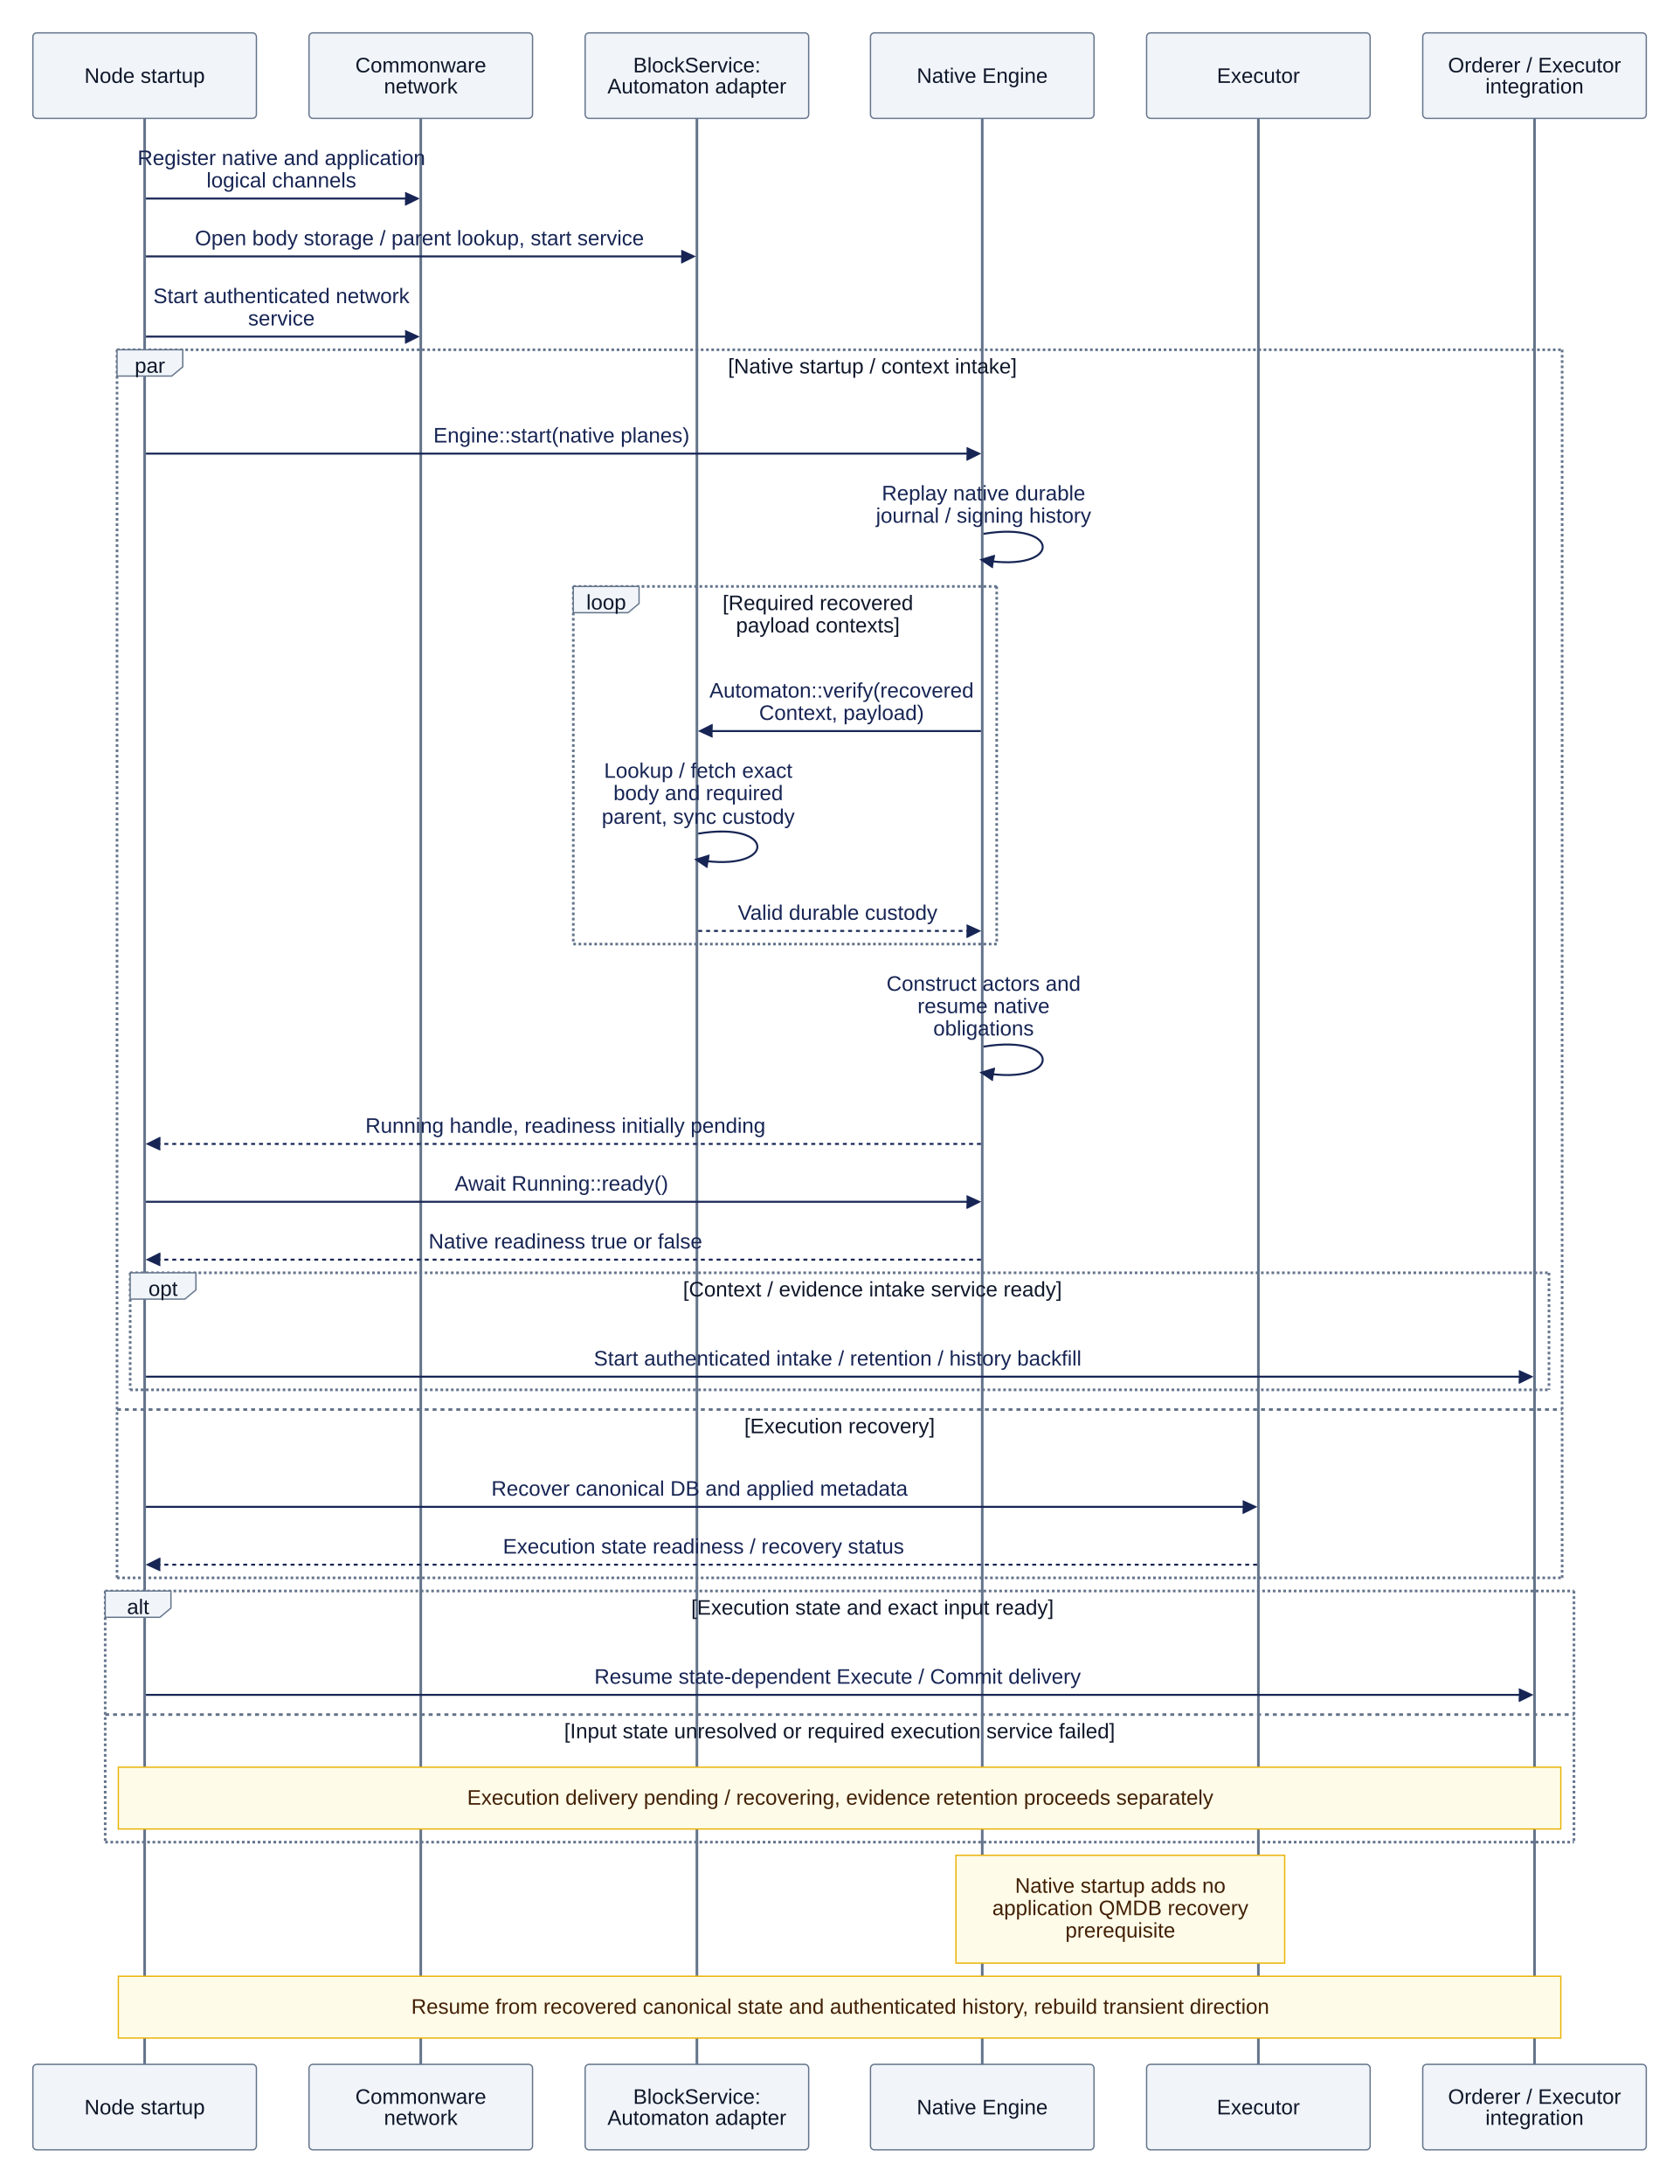
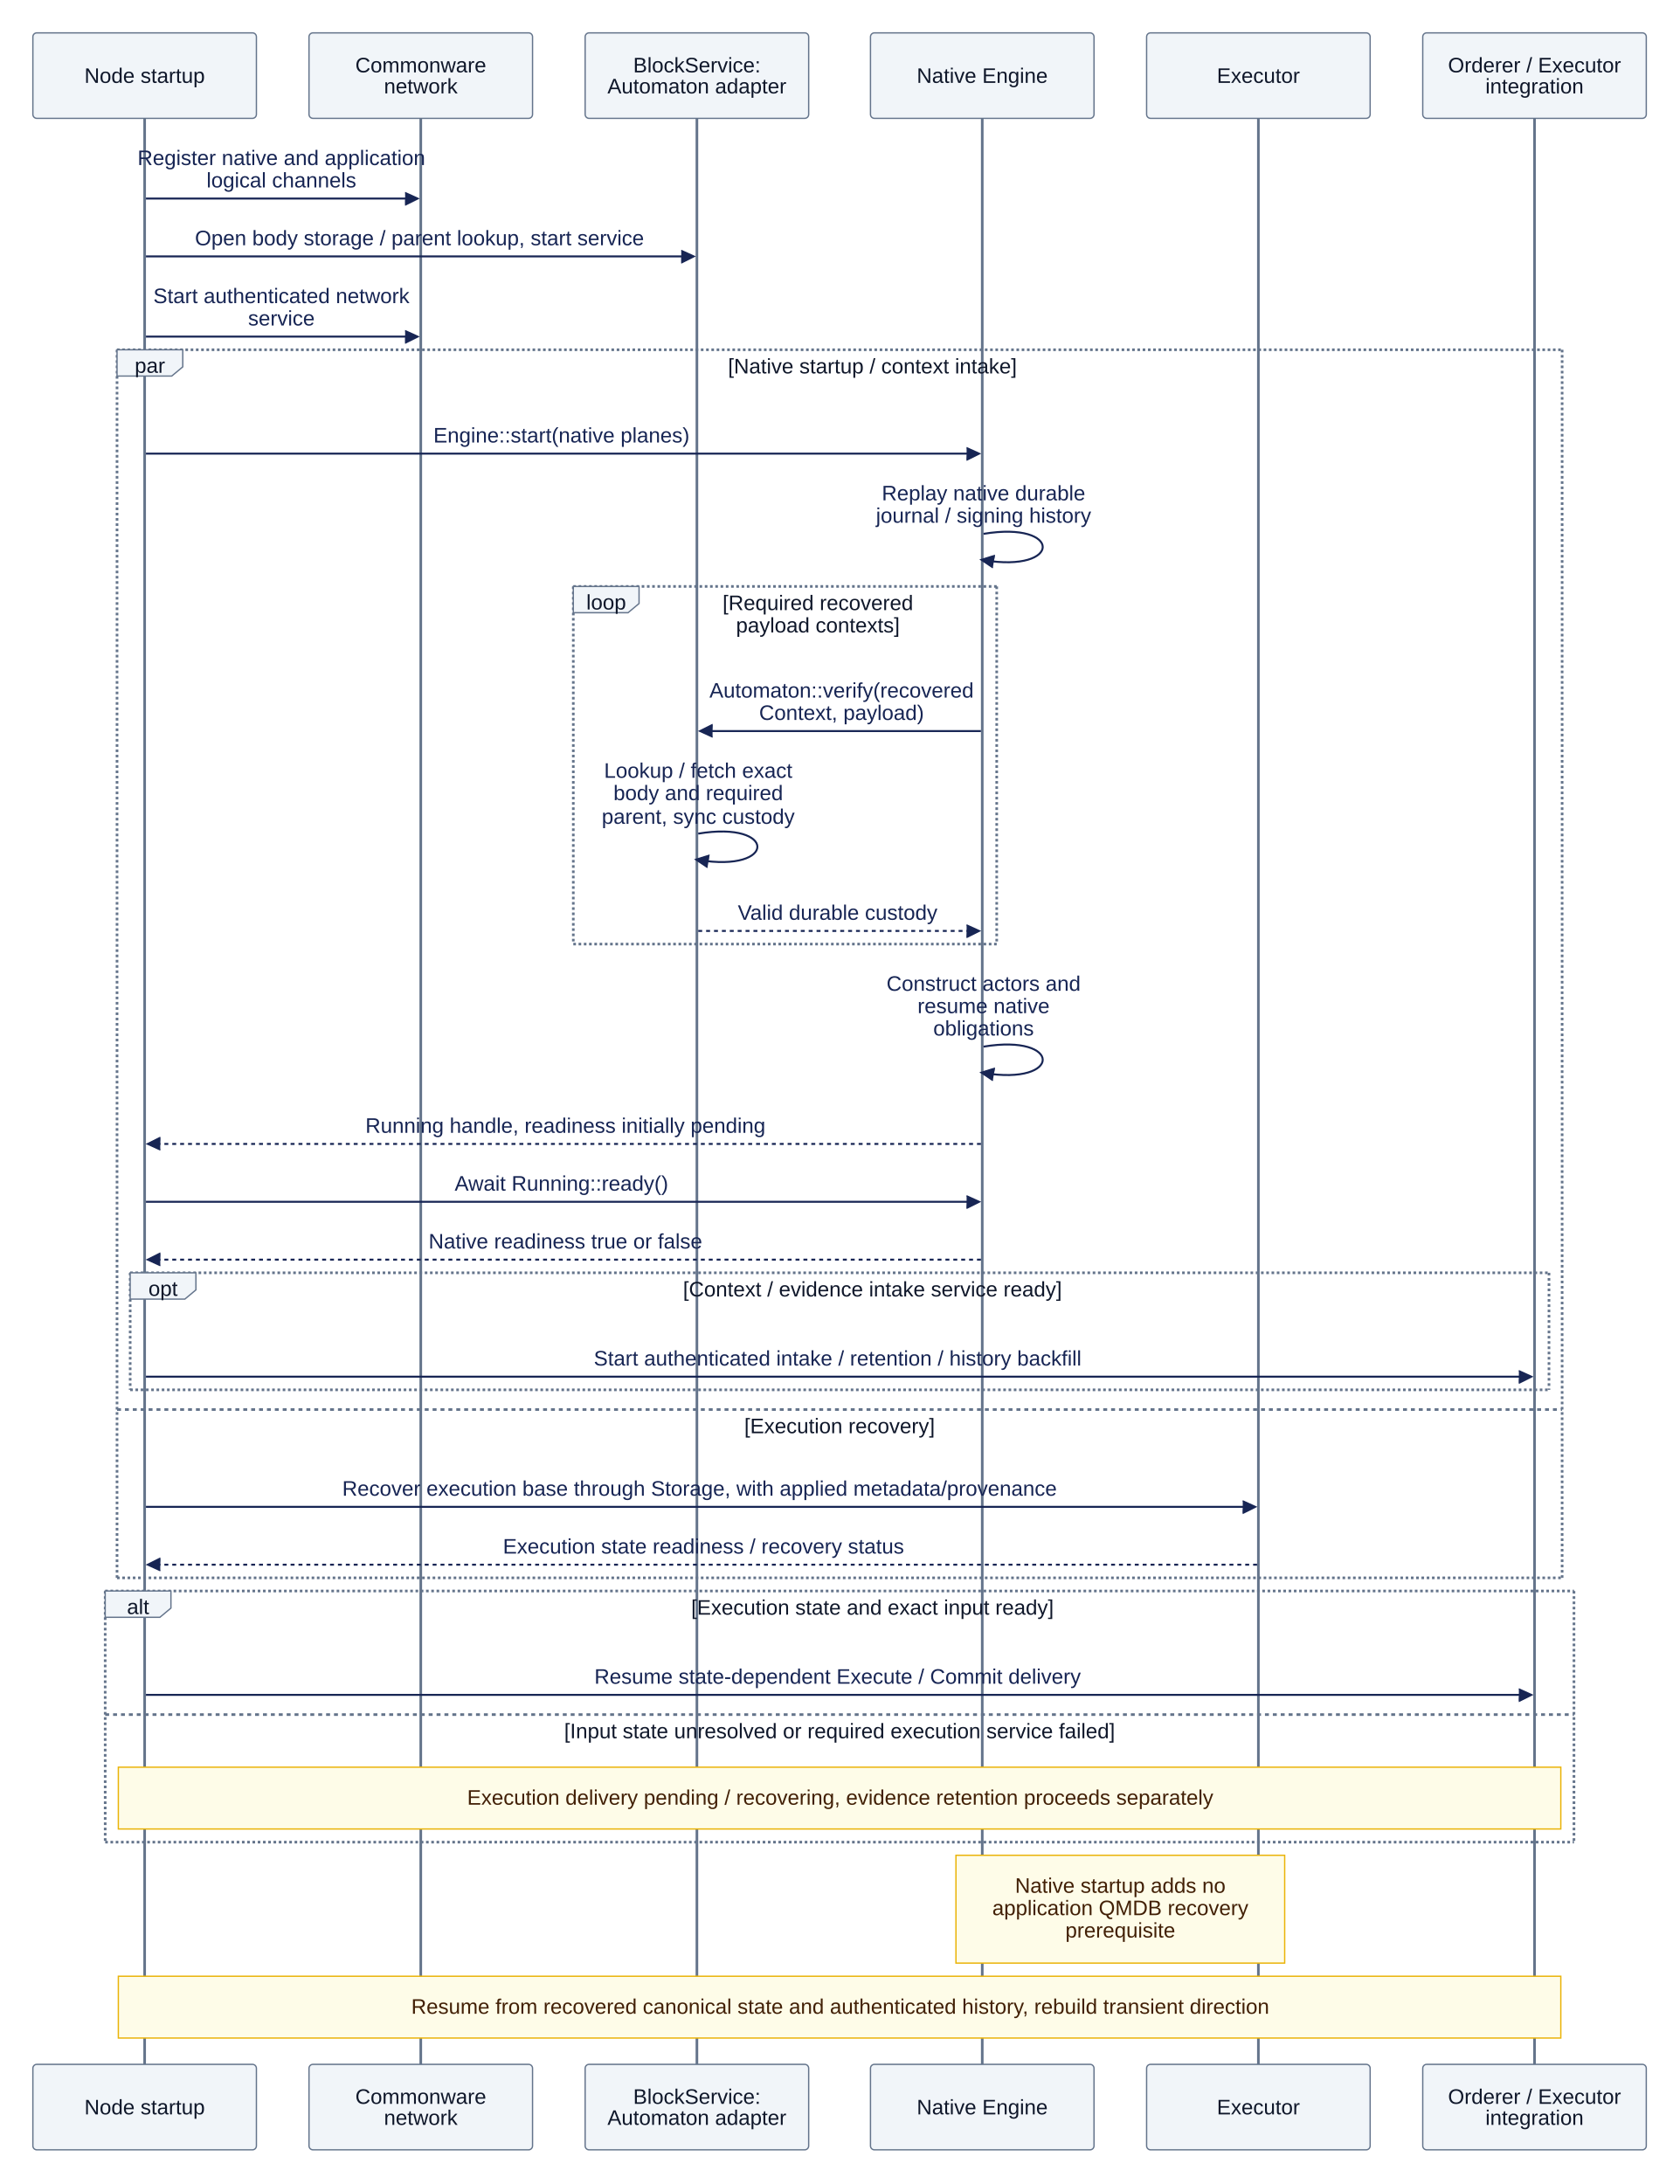
<svg xmlns="http://www.w3.org/2000/svg" id="diagram-13" width="1277" height="1661" viewBox="-25 -25 1277 1661" role="graphics-document document" aria-roledescription="sequence">
  <g>
    <rect x="1057" y="1545" fill="#eaeaea" stroke="#666" width="170" height="65" name="B" rx="3" ry="3" class="actor actor-bottom" />
    <text x="1142" y="1577.5" dominant-baseline="central" alignment-baseline="central" class="actor actor-box" style="text-anchor: middle; font-size: 16px; font-weight: 400; font-family: Arial, &quot;Apple SD Gothic Neo&quot;, sans-serif;">
      <tspan x="1142" dy="-8">Orderer / Executor</tspan>
    </text>
    <text x="1142" y="1577.5" dominant-baseline="central" alignment-baseline="central" class="actor actor-box" style="text-anchor: middle; font-size: 16px; font-weight: 400; font-family: Arial, &quot;Apple SD Gothic Neo&quot;, sans-serif;">
      <tspan x="1142" dy="8">integration</tspan>
    </text>
  </g>
  <g>
    <rect x="847" y="1545" fill="#eaeaea" stroke="#666" width="170" height="65" name="E" rx="3" ry="3" class="actor actor-bottom" />
    <text x="932" y="1577.5" dominant-baseline="central" alignment-baseline="central" class="actor actor-box" style="text-anchor: middle; font-size: 16px; font-weight: 400; font-family: Arial, &quot;Apple SD Gothic Neo&quot;, sans-serif;">
      <tspan x="932" dy="0">Executor</tspan>
    </text>
  </g>
  <g>
    <rect x="637" y="1545" fill="#eaeaea" stroke="#666" width="170" height="65" name="N" rx="3" ry="3" class="actor actor-bottom" />
    <text x="722" y="1577.5" dominant-baseline="central" alignment-baseline="central" class="actor actor-box" style="text-anchor: middle; font-size: 16px; font-weight: 400; font-family: Arial, &quot;Apple SD Gothic Neo&quot;, sans-serif;">
      <tspan x="722" dy="0">Native Engine</tspan>
    </text>
  </g>
  <g>
    <rect x="420" y="1545" fill="#eaeaea" stroke="#666" width="170" height="65" name="A" rx="3" ry="3" class="actor actor-bottom" />
    <text x="505" y="1577.5" dominant-baseline="central" alignment-baseline="central" class="actor actor-box" style="text-anchor: middle; font-size: 16px; font-weight: 400; font-family: Arial, &quot;Apple SD Gothic Neo&quot;, sans-serif;">
      <tspan x="505" dy="-8">BlockService:</tspan>
    </text>
    <text x="505" y="1577.5" dominant-baseline="central" alignment-baseline="central" class="actor actor-box" style="text-anchor: middle; font-size: 16px; font-weight: 400; font-family: Arial, &quot;Apple SD Gothic Neo&quot;, sans-serif;">
      <tspan x="505" dy="8">Automaton adapter</tspan>
    </text>
  </g>
  <g>
    <rect x="210" y="1545" fill="#eaeaea" stroke="#666" width="170" height="65" name="W" rx="3" ry="3" class="actor actor-bottom" />
    <text x="295" y="1577.5" dominant-baseline="central" alignment-baseline="central" class="actor actor-box" style="text-anchor: middle; font-size: 16px; font-weight: 400; font-family: Arial, &quot;Apple SD Gothic Neo&quot;, sans-serif;">
      <tspan x="295" dy="-8">Commonware</tspan>
    </text>
    <text x="295" y="1577.5" dominant-baseline="central" alignment-baseline="central" class="actor actor-box" style="text-anchor: middle; font-size: 16px; font-weight: 400; font-family: Arial, &quot;Apple SD Gothic Neo&quot;, sans-serif;">
      <tspan x="295" dy="8">network</tspan>
    </text>
  </g>
  <g>
    <rect x="0" y="1545" fill="#eaeaea" stroke="#666" width="170" height="65" name="S" rx="3" ry="3" class="actor actor-bottom" />
    <text x="85" y="1577.5" dominant-baseline="central" alignment-baseline="central" class="actor actor-box" style="text-anchor: middle; font-size: 16px; font-weight: 400; font-family: Arial, &quot;Apple SD Gothic Neo&quot;, sans-serif;">
      <tspan x="85" dy="0">Node startup</tspan>
    </text>
  </g>
  <g>
    <line id="actor57" x1="1142" y1="65" x2="1142" y2="1545" class="actor-line 200" stroke-width="0.5px" stroke="#999" name="B" />
    <g id="root-57">
      <rect x="1057" y="0" fill="#eaeaea" stroke="#666" width="170" height="65" name="B" rx="3" ry="3" class="actor actor-top" />
      <text x="1142" y="32.5" dominant-baseline="central" alignment-baseline="central" class="actor actor-box" style="text-anchor: middle; font-size: 16px; font-weight: 400; font-family: Arial, &quot;Apple SD Gothic Neo&quot;, sans-serif;">
        <tspan x="1142" dy="-8">Orderer / Executor</tspan>
      </text>
      <text x="1142" y="32.5" dominant-baseline="central" alignment-baseline="central" class="actor actor-box" style="text-anchor: middle; font-size: 16px; font-weight: 400; font-family: Arial, &quot;Apple SD Gothic Neo&quot;, sans-serif;">
        <tspan x="1142" dy="8">integration</tspan>
      </text>
    </g>
  </g>
  <g>
    <line id="actor56" x1="932" y1="65" x2="932" y2="1545" class="actor-line 200" stroke-width="0.5px" stroke="#999" name="E" />
    <g id="root-56">
      <rect x="847" y="0" fill="#eaeaea" stroke="#666" width="170" height="65" name="E" rx="3" ry="3" class="actor actor-top" />
      <text x="932" y="32.5" dominant-baseline="central" alignment-baseline="central" class="actor actor-box" style="text-anchor: middle; font-size: 16px; font-weight: 400; font-family: Arial, &quot;Apple SD Gothic Neo&quot;, sans-serif;">
        <tspan x="932" dy="0">Executor</tspan>
      </text>
    </g>
  </g>
  <g>
    <line id="actor55" x1="722" y1="65" x2="722" y2="1545" class="actor-line 200" stroke-width="0.5px" stroke="#999" name="N" />
    <g id="root-55">
      <rect x="637" y="0" fill="#eaeaea" stroke="#666" width="170" height="65" name="N" rx="3" ry="3" class="actor actor-top" />
      <text x="722" y="32.5" dominant-baseline="central" alignment-baseline="central" class="actor actor-box" style="text-anchor: middle; font-size: 16px; font-weight: 400; font-family: Arial, &quot;Apple SD Gothic Neo&quot;, sans-serif;">
        <tspan x="722" dy="0">Native Engine</tspan>
      </text>
    </g>
  </g>
  <g>
    <line id="actor54" x1="505" y1="65" x2="505" y2="1545" class="actor-line 200" stroke-width="0.5px" stroke="#999" name="A" />
    <g id="root-54">
      <rect x="420" y="0" fill="#eaeaea" stroke="#666" width="170" height="65" name="A" rx="3" ry="3" class="actor actor-top" />
      <text x="505" y="32.5" dominant-baseline="central" alignment-baseline="central" class="actor actor-box" style="text-anchor: middle; font-size: 16px; font-weight: 400; font-family: Arial, &quot;Apple SD Gothic Neo&quot;, sans-serif;">
        <tspan x="505" dy="-8">BlockService:</tspan>
      </text>
      <text x="505" y="32.5" dominant-baseline="central" alignment-baseline="central" class="actor actor-box" style="text-anchor: middle; font-size: 16px; font-weight: 400; font-family: Arial, &quot;Apple SD Gothic Neo&quot;, sans-serif;">
        <tspan x="505" dy="8">Automaton adapter</tspan>
      </text>
    </g>
  </g>
  <g>
    <line id="actor53" x1="295" y1="65" x2="295" y2="1545" class="actor-line 200" stroke-width="0.5px" stroke="#999" name="W" />
    <g id="root-53">
      <rect x="210" y="0" fill="#eaeaea" stroke="#666" width="170" height="65" name="W" rx="3" ry="3" class="actor actor-top" />
      <text x="295" y="32.5" dominant-baseline="central" alignment-baseline="central" class="actor actor-box" style="text-anchor: middle; font-size: 16px; font-weight: 400; font-family: Arial, &quot;Apple SD Gothic Neo&quot;, sans-serif;">
        <tspan x="295" dy="-8">Commonware</tspan>
      </text>
      <text x="295" y="32.5" dominant-baseline="central" alignment-baseline="central" class="actor actor-box" style="text-anchor: middle; font-size: 16px; font-weight: 400; font-family: Arial, &quot;Apple SD Gothic Neo&quot;, sans-serif;">
        <tspan x="295" dy="8">network</tspan>
      </text>
    </g>
  </g>
  <g>
    <line id="actor52" x1="85" y1="65" x2="85" y2="1545" class="actor-line 200" stroke-width="0.5px" stroke="#999" name="S" />
    <g id="root-52">
      <rect x="0" y="0" fill="#eaeaea" stroke="#666" width="170" height="65" name="S" rx="3" ry="3" class="actor actor-top" />
      <text x="85" y="32.5" dominant-baseline="central" alignment-baseline="central" class="actor actor-box" style="text-anchor: middle; font-size: 16px; font-weight: 400; font-family: Arial, &quot;Apple SD Gothic Neo&quot;, sans-serif;">
        <tspan x="85" dy="0">Node startup</tspan>
      </text>
    </g>
  </g>
  <style>#diagram-13{font-family:Arial,Apple SD Gothic Neo,sans-serif;font-size:16px;fill:#172554;}@keyframes edge-animation-frame{from{stroke-dashoffset:0;}}@keyframes dash{to{stroke-dashoffset:0;}}#diagram-13 .edge-animation-slow{stroke-dasharray:9,5!important;stroke-dashoffset:900;animation:dash 50s linear infinite;stroke-linecap:round;}#diagram-13 .edge-animation-fast{stroke-dasharray:9,5!important;stroke-dashoffset:900;animation:dash 20s linear infinite;stroke-linecap:round;}#diagram-13 .error-icon{fill:hsl(45.882, 100%, 100%);}#diagram-13 .error-text{fill:#000000;stroke:#000000;}#diagram-13 .edge-thickness-normal{stroke-width:1px;}#diagram-13 .edge-thickness-thick{stroke-width:3.5px;}#diagram-13 .edge-pattern-solid{stroke-dasharray:0;}#diagram-13 .edge-thickness-invisible{stroke-width:0;fill:none;}#diagram-13 .edge-pattern-dashed{stroke-dasharray:3;}#diagram-13 .edge-pattern-dotted{stroke-dasharray:2;}#diagram-13 .marker{fill:#475569;stroke:#475569;}#diagram-13 .marker.cross{stroke:#475569;}#diagram-13 svg{font-family:Arial,Apple SD Gothic Neo,sans-serif;font-size:16px;}#diagram-13 p{margin:0;}#diagram-13 .actor{stroke:#64748b;fill:#f1f5f9;}#diagram-13 text.actor&gt;tspan{fill:#0f172a;stroke:none;}#diagram-13 .actor-line{stroke:#64748b;}#diagram-13 .innerArc{stroke-width:1.5;stroke-dasharray:none;}#diagram-13 .messageLine0{stroke-width:1.5;stroke-dasharray:none;stroke:#172554;}#diagram-13 .messageLine1{stroke-width:1.5;stroke-dasharray:2,2;stroke:#172554;}#diagram-13 #arrowhead path{fill:#172554;stroke:#172554;}#diagram-13 .sequenceNumber{fill:#b8aa96;}#diagram-13 #sequencenumber{fill:#172554;}#diagram-13 #crosshead path{fill:#172554;stroke:#172554;}#diagram-13 .messageText{fill:#172554;stroke:none;}#diagram-13 .labelBox{stroke:#64748b;fill:#f1f5f9;}#diagram-13 .labelText,#diagram-13 .labelText&gt;tspan{fill:#0f172a;stroke:none;}#diagram-13 .loopText,#diagram-13 .loopText&gt;tspan{fill:#0f172a;stroke:none;}#diagram-13 .loopLine{stroke-width:2px;stroke-dasharray:2,2;stroke:#64748b;fill:#64748b;}#diagram-13 .note{stroke:#eab308;fill:#fefce8;}#diagram-13 .noteText,#diagram-13 .noteText&gt;tspan{fill:#422006;stroke:none;}#diagram-13 .activation0{fill:hsl(105.882, 100%, 96.667%);stroke:hsl(105.882, 100%, 86.667%);}#diagram-13 .activation1{fill:hsl(105.882, 100%, 96.667%);stroke:hsl(105.882, 100%, 86.667%);}#diagram-13 .activation2{fill:hsl(105.882, 100%, 96.667%);stroke:hsl(105.882, 100%, 86.667%);}#diagram-13 .actorPopupMenu{position:absolute;}#diagram-13 .actorPopupMenuPanel{position:absolute;fill:#f1f5f9;box-shadow:0px 8px 16px 0px rgba(0,0,0,0.2);filter:drop-shadow(3px 5px 2px rgb(0 0 0 / 0.4));}#diagram-13 .actor-man line{stroke:#64748b;fill:#f1f5f9;}#diagram-13 .actor-man circle,#diagram-13 line{stroke:#64748b;fill:#f1f5f9;stroke-width:2px;}#diagram-13 :root{--mermaid-font-family:Arial,Apple SD Gothic Neo,sans-serif;}</style>
  <g />
  <defs>
    <symbol id="computer" width="24" height="24">
      <path transform="scale(.5)" d="M2 2v13h20v-13h-20zm18 11h-16v-9h16v9zm-10.228 6l.466-1h3.524l.467 1h-4.457zm14.228 3h-24l2-6h2.104l-1.33 4h18.45l-1.297-4h2.073l2 6zm-5-10h-14v-7h14v7z" />
    </symbol>
  </defs>
  <defs>
    <symbol id="database" fill-rule="evenodd" clip-rule="evenodd">
      <path transform="scale(.5)" d="M12.258.001l.256.004.255.005.253.008.251.01.249.012.247.015.246.016.242.019.241.02.239.023.236.024.233.027.231.028.229.031.225.032.223.034.22.036.217.038.214.04.211.041.208.043.205.045.201.046.198.048.194.05.191.051.187.053.183.054.18.056.175.057.172.059.168.06.163.061.16.063.155.064.15.066.074.033.073.033.071.034.07.034.069.035.068.035.067.035.066.035.064.036.064.036.062.036.06.036.06.037.058.037.058.037.055.038.055.038.053.038.052.038.051.039.05.039.048.039.047.039.045.04.044.04.043.04.041.04.04.041.039.041.037.041.036.041.034.041.033.042.032.042.03.042.029.042.027.042.026.043.024.043.023.043.021.043.02.043.018.044.017.043.015.044.013.044.012.044.011.045.009.044.007.045.006.045.004.045.002.045.001.045v17l-.001.045-.002.045-.004.045-.006.045-.007.045-.009.044-.011.045-.012.044-.013.044-.015.044-.017.043-.018.044-.02.043-.021.043-.023.043-.024.043-.026.043-.027.042-.029.042-.03.042-.032.042-.033.042-.034.041-.036.041-.037.041-.039.041-.04.041-.041.04-.043.04-.044.04-.045.04-.047.039-.048.039-.05.039-.051.039-.052.038-.053.038-.055.038-.055.038-.058.037-.058.037-.06.037-.06.036-.062.036-.064.036-.064.036-.066.035-.067.035-.068.035-.069.035-.07.034-.071.034-.073.033-.074.033-.15.066-.155.064-.16.063-.163.061-.168.06-.172.059-.175.057-.18.056-.183.054-.187.053-.191.051-.194.05-.198.048-.201.046-.205.045-.208.043-.211.041-.214.04-.217.038-.22.036-.223.034-.225.032-.229.031-.231.028-.233.027-.236.024-.239.023-.241.02-.242.019-.246.016-.247.015-.249.012-.251.01-.253.008-.255.005-.256.004-.258.001-.258-.001-.256-.004-.255-.005-.253-.008-.251-.01-.249-.012-.247-.015-.245-.016-.243-.019-.241-.02-.238-.023-.236-.024-.234-.027-.231-.028-.228-.031-.226-.032-.223-.034-.22-.036-.217-.038-.214-.04-.211-.041-.208-.043-.204-.045-.201-.046-.198-.048-.195-.05-.19-.051-.187-.053-.184-.054-.179-.056-.176-.057-.172-.059-.167-.06-.164-.061-.159-.063-.155-.064-.151-.066-.074-.033-.072-.033-.072-.034-.07-.034-.069-.035-.068-.035-.067-.035-.066-.035-.064-.036-.063-.036-.062-.036-.061-.036-.06-.037-.058-.037-.057-.037-.056-.038-.055-.038-.053-.038-.052-.038-.051-.039-.049-.039-.049-.039-.046-.039-.046-.04-.044-.04-.043-.04-.041-.04-.04-.041-.039-.041-.037-.041-.036-.041-.034-.041-.033-.042-.032-.042-.03-.042-.029-.042-.027-.042-.026-.043-.024-.043-.023-.043-.021-.043-.02-.043-.018-.044-.017-.043-.015-.044-.013-.044-.012-.044-.011-.045-.009-.044-.007-.045-.006-.045-.004-.045-.002-.045-.001-.045v-17l.001-.045.002-.045.004-.045.006-.045.007-.045.009-.044.011-.045.012-.044.013-.044.015-.044.017-.043.018-.044.02-.043.021-.043.023-.043.024-.043.026-.043.027-.042.029-.042.03-.042.032-.042.033-.042.034-.041.036-.041.037-.041.039-.041.04-.041.041-.04.043-.04.044-.04.046-.04.046-.039.049-.039.049-.039.051-.039.052-.038.053-.038.055-.038.056-.038.057-.037.058-.037.06-.037.061-.036.062-.036.063-.036.064-.036.066-.035.067-.035.068-.035.069-.035.07-.034.072-.034.072-.033.074-.033.151-.066.155-.064.159-.063.164-.061.167-.06.172-.059.176-.057.179-.056.184-.054.187-.053.19-.051.195-.05.198-.048.201-.046.204-.045.208-.043.211-.041.214-.04.217-.038.22-.036.223-.034.226-.032.228-.031.231-.028.234-.027.236-.024.238-.023.241-.02.243-.019.245-.016.247-.015.249-.012.251-.01.253-.008.255-.005.256-.004.258-.001.258.001zm-9.258 20.499v.01l.001.021.003.021.004.022.005.021.006.022.007.022.009.023.01.022.011.023.012.023.013.023.015.023.016.024.017.023.018.024.019.024.021.024.022.025.023.024.024.025.052.049.056.05.061.051.066.051.07.051.075.051.079.052.084.052.088.052.092.052.097.052.102.051.105.052.11.052.114.051.119.051.123.051.127.05.131.05.135.05.139.048.144.049.147.047.152.047.155.047.16.045.163.045.167.043.171.043.176.041.178.041.183.039.187.039.19.037.194.035.197.035.202.033.204.031.209.03.212.029.216.027.219.025.222.024.226.021.23.02.233.018.236.016.24.015.243.012.246.01.249.008.253.005.256.004.259.001.26-.001.257-.004.254-.005.25-.008.247-.011.244-.012.241-.014.237-.016.233-.018.231-.021.226-.021.224-.024.22-.026.216-.027.212-.028.21-.031.205-.031.202-.034.198-.034.194-.036.191-.037.187-.039.183-.04.179-.04.175-.042.172-.043.168-.044.163-.045.16-.046.155-.046.152-.047.148-.048.143-.049.139-.049.136-.05.131-.05.126-.05.123-.051.118-.052.114-.051.11-.052.106-.052.101-.052.096-.052.092-.052.088-.053.083-.051.079-.052.074-.052.07-.051.065-.051.06-.051.056-.05.051-.05.023-.024.023-.025.021-.024.02-.024.019-.024.018-.024.017-.024.015-.023.014-.024.013-.023.012-.023.01-.023.01-.022.008-.022.006-.022.006-.022.004-.022.004-.021.001-.021.001-.021v-4.127l-.077.055-.08.053-.083.054-.085.053-.087.052-.09.052-.093.051-.095.05-.097.05-.1.049-.102.049-.105.048-.106.047-.109.047-.111.046-.114.045-.115.045-.118.044-.12.043-.122.042-.124.042-.126.041-.128.04-.13.04-.132.038-.134.038-.135.037-.138.037-.139.035-.142.035-.143.034-.144.033-.147.032-.148.031-.15.03-.151.03-.153.029-.154.027-.156.027-.158.026-.159.025-.161.024-.162.023-.163.022-.165.021-.166.02-.167.019-.169.018-.169.017-.171.016-.173.015-.173.014-.175.013-.175.012-.177.011-.178.01-.179.008-.179.008-.181.006-.182.005-.182.004-.184.003-.184.002h-.37l-.184-.002-.184-.003-.182-.004-.182-.005-.181-.006-.179-.008-.179-.008-.178-.01-.176-.011-.176-.012-.175-.013-.173-.014-.172-.015-.171-.016-.17-.017-.169-.018-.167-.019-.166-.02-.165-.021-.163-.022-.162-.023-.161-.024-.159-.025-.157-.026-.156-.027-.155-.027-.153-.029-.151-.03-.15-.03-.148-.031-.146-.032-.145-.033-.143-.034-.141-.035-.14-.035-.137-.037-.136-.037-.134-.038-.132-.038-.13-.04-.128-.04-.126-.041-.124-.042-.122-.042-.12-.044-.117-.043-.116-.045-.113-.045-.112-.046-.109-.047-.106-.047-.105-.048-.102-.049-.1-.049-.097-.05-.095-.05-.093-.052-.09-.051-.087-.052-.085-.053-.083-.054-.08-.054-.077-.054v4.127zm0-5.654v.011l.001.021.003.021.004.021.005.022.006.022.007.022.009.022.01.022.011.023.012.023.013.023.015.024.016.023.017.024.018.024.019.024.021.024.022.024.023.025.024.024.052.05.056.05.061.05.066.051.07.051.075.052.079.051.084.052.088.052.092.052.097.052.102.052.105.052.11.051.114.051.119.052.123.05.127.051.131.05.135.049.139.049.144.048.147.048.152.047.155.046.16.045.163.045.167.044.171.042.176.042.178.04.183.04.187.038.19.037.194.036.197.034.202.033.204.032.209.03.212.028.216.027.219.025.222.024.226.022.23.02.233.018.236.016.24.014.243.012.246.01.249.008.253.006.256.003.259.001.26-.001.257-.003.254-.006.25-.008.247-.01.244-.012.241-.015.237-.016.233-.018.231-.02.226-.022.224-.024.22-.025.216-.027.212-.029.21-.03.205-.032.202-.033.198-.035.194-.036.191-.037.187-.039.183-.039.179-.041.175-.042.172-.043.168-.044.163-.045.16-.045.155-.047.152-.047.148-.048.143-.048.139-.05.136-.049.131-.05.126-.051.123-.051.118-.051.114-.052.11-.052.106-.052.101-.052.096-.052.092-.052.088-.052.083-.052.079-.052.074-.051.07-.052.065-.051.06-.05.056-.051.051-.049.023-.025.023-.024.021-.025.02-.024.019-.024.018-.024.017-.024.015-.023.014-.023.013-.024.012-.022.01-.023.01-.023.008-.022.006-.022.006-.022.004-.021.004-.022.001-.021.001-.021v-4.139l-.077.054-.08.054-.083.054-.085.052-.087.053-.09.051-.093.051-.095.051-.097.05-.1.049-.102.049-.105.048-.106.047-.109.047-.111.046-.114.045-.115.044-.118.044-.12.044-.122.042-.124.042-.126.041-.128.04-.13.039-.132.039-.134.038-.135.037-.138.036-.139.036-.142.035-.143.033-.144.033-.147.033-.148.031-.15.03-.151.03-.153.028-.154.028-.156.027-.158.026-.159.025-.161.024-.162.023-.163.022-.165.021-.166.02-.167.019-.169.018-.169.017-.171.016-.173.015-.173.014-.175.013-.175.012-.177.011-.178.009-.179.009-.179.007-.181.007-.182.005-.182.004-.184.003-.184.002h-.37l-.184-.002-.184-.003-.182-.004-.182-.005-.181-.007-.179-.007-.179-.009-.178-.009-.176-.011-.176-.012-.175-.013-.173-.014-.172-.015-.171-.016-.17-.017-.169-.018-.167-.019-.166-.02-.165-.021-.163-.022-.162-.023-.161-.024-.159-.025-.157-.026-.156-.027-.155-.028-.153-.028-.151-.03-.15-.03-.148-.031-.146-.033-.145-.033-.143-.033-.141-.035-.14-.036-.137-.036-.136-.037-.134-.038-.132-.039-.13-.039-.128-.04-.126-.041-.124-.042-.122-.043-.12-.043-.117-.044-.116-.044-.113-.046-.112-.046-.109-.046-.106-.047-.105-.048-.102-.049-.1-.049-.097-.05-.095-.051-.093-.051-.09-.051-.087-.053-.085-.052-.083-.054-.08-.054-.077-.054v4.139zm0-5.666v.011l.001.02.003.022.004.021.005.022.006.021.007.022.009.023.01.022.011.023.012.023.013.023.015.023.016.024.017.024.018.023.019.024.021.025.022.024.023.024.024.025.052.05.056.05.061.05.066.051.07.051.075.052.079.051.084.052.088.052.092.052.097.052.102.052.105.051.11.052.114.051.119.051.123.051.127.05.131.05.135.05.139.049.144.048.147.048.152.047.155.046.16.045.163.045.167.043.171.043.176.042.178.04.183.04.187.038.19.037.194.036.197.034.202.033.204.032.209.03.212.028.216.027.219.025.222.024.226.021.23.02.233.018.236.017.24.014.243.012.246.01.249.008.253.006.256.003.259.001.26-.001.257-.003.254-.006.25-.008.247-.01.244-.013.241-.014.237-.016.233-.018.231-.02.226-.022.224-.024.22-.025.216-.027.212-.029.21-.03.205-.032.202-.033.198-.035.194-.036.191-.037.187-.039.183-.039.179-.041.175-.042.172-.043.168-.044.163-.045.16-.045.155-.047.152-.047.148-.048.143-.049.139-.049.136-.049.131-.051.126-.05.123-.051.118-.052.114-.051.11-.052.106-.052.101-.052.096-.052.092-.052.088-.052.083-.052.079-.052.074-.052.07-.051.065-.051.06-.051.056-.05.051-.049.023-.025.023-.025.021-.024.02-.024.019-.024.018-.024.017-.024.015-.023.014-.024.013-.023.012-.023.01-.022.01-.023.008-.022.006-.022.006-.022.004-.022.004-.021.001-.021.001-.021v-4.153l-.077.054-.08.054-.083.053-.085.053-.087.053-.09.051-.093.051-.095.051-.097.05-.1.049-.102.048-.105.048-.106.048-.109.046-.111.046-.114.046-.115.044-.118.044-.12.043-.122.043-.124.042-.126.041-.128.04-.13.039-.132.039-.134.038-.135.037-.138.036-.139.036-.142.034-.143.034-.144.033-.147.032-.148.032-.15.03-.151.03-.153.028-.154.028-.156.027-.158.026-.159.024-.161.024-.162.023-.163.023-.165.021-.166.02-.167.019-.169.018-.169.017-.171.016-.173.015-.173.014-.175.013-.175.012-.177.01-.178.01-.179.009-.179.007-.181.006-.182.006-.182.004-.184.003-.184.001-.185.001-.185-.001-.184-.001-.184-.003-.182-.004-.182-.006-.181-.006-.179-.007-.179-.009-.178-.01-.176-.01-.176-.012-.175-.013-.173-.014-.172-.015-.171-.016-.17-.017-.169-.018-.167-.019-.166-.02-.165-.021-.163-.023-.162-.023-.161-.024-.159-.024-.157-.026-.156-.027-.155-.028-.153-.028-.151-.03-.15-.03-.148-.032-.146-.032-.145-.033-.143-.034-.141-.034-.14-.036-.137-.036-.136-.037-.134-.038-.132-.039-.13-.039-.128-.041-.126-.041-.124-.041-.122-.043-.12-.043-.117-.044-.116-.044-.113-.046-.112-.046-.109-.046-.106-.048-.105-.048-.102-.048-.1-.05-.097-.049-.095-.051-.093-.051-.09-.052-.087-.052-.085-.053-.083-.053-.08-.054-.077-.054v4.153zm8.74-8.179l-.257.004-.254.005-.25.008-.247.011-.244.012-.241.014-.237.016-.233.018-.231.021-.226.022-.224.023-.22.026-.216.027-.212.028-.21.031-.205.032-.202.033-.198.034-.194.036-.191.038-.187.038-.183.04-.179.041-.175.042-.172.043-.168.043-.163.045-.16.046-.155.046-.152.048-.148.048-.143.048-.139.049-.136.05-.131.05-.126.051-.123.051-.118.051-.114.052-.11.052-.106.052-.101.052-.096.052-.092.052-.088.052-.083.052-.079.052-.074.051-.07.052-.065.051-.06.05-.056.05-.051.05-.023.025-.023.024-.021.024-.02.025-.019.024-.018.024-.017.023-.015.024-.014.023-.013.023-.012.023-.01.023-.01.022-.008.022-.006.023-.006.021-.004.022-.004.021-.001.021-.001.021.001.021.001.021.004.021.004.022.006.021.006.023.008.022.01.022.01.023.012.023.013.023.014.023.015.024.017.023.018.024.019.024.02.025.021.024.023.024.023.025.051.05.056.05.06.05.065.051.07.052.074.051.079.052.083.052.088.052.092.052.096.052.101.052.106.052.11.052.114.052.118.051.123.051.126.051.131.05.136.05.139.049.143.048.148.048.152.048.155.046.16.046.163.045.168.043.172.043.175.042.179.041.183.04.187.038.191.038.194.036.198.034.202.033.205.032.21.031.212.028.216.027.22.026.224.023.226.022.231.021.233.018.237.016.241.014.244.012.247.011.25.008.254.005.257.004.26.001.26-.001.257-.004.254-.005.25-.008.247-.011.244-.012.241-.014.237-.016.233-.018.231-.021.226-.022.224-.023.22-.026.216-.027.212-.028.21-.031.205-.032.202-.033.198-.034.194-.036.191-.038.187-.038.183-.04.179-.041.175-.042.172-.043.168-.043.163-.045.16-.046.155-.046.152-.048.148-.048.143-.048.139-.049.136-.05.131-.05.126-.051.123-.051.118-.051.114-.052.11-.052.106-.052.101-.052.096-.052.092-.052.088-.052.083-.052.079-.052.074-.051.07-.052.065-.051.06-.05.056-.05.051-.05.023-.025.023-.024.021-.024.02-.025.019-.024.018-.024.017-.023.015-.024.014-.023.013-.023.012-.023.01-.023.01-.022.008-.022.006-.023.006-.021.004-.022.004-.021.001-.021.001-.021-.001-.021-.001-.021-.004-.021-.004-.022-.006-.021-.006-.023-.008-.022-.01-.022-.01-.023-.012-.023-.013-.023-.014-.023-.015-.024-.017-.023-.018-.024-.019-.024-.02-.025-.021-.024-.023-.024-.023-.025-.051-.05-.056-.05-.06-.05-.065-.051-.07-.052-.074-.051-.079-.052-.083-.052-.088-.052-.092-.052-.096-.052-.101-.052-.106-.052-.11-.052-.114-.052-.118-.051-.123-.051-.126-.051-.131-.05-.136-.05-.139-.049-.143-.048-.148-.048-.152-.048-.155-.046-.16-.046-.163-.045-.168-.043-.172-.043-.175-.042-.179-.041-.183-.04-.187-.038-.191-.038-.194-.036-.198-.034-.202-.033-.205-.032-.21-.031-.212-.028-.216-.027-.22-.026-.224-.023-.226-.022-.231-.021-.233-.018-.237-.016-.241-.014-.244-.012-.247-.011-.25-.008-.254-.005-.257-.004-.26-.001-.26.001z" />
    </symbol>
  </defs>
  <defs>
    <symbol id="clock" width="24" height="24">
      <path transform="scale(.5)" d="M12 2c5.514 0 10 4.486 10 10s-4.486 10-10 10-10-4.486-10-10 4.486-10 10-10zm0-2c-6.627 0-12 5.373-12 12s5.373 12 12 12 12-5.373 12-12-5.373-12-12-12zm5.848 12.459c.202.038.202.333.001.372-1.907.361-6.045 1.111-6.547 1.111-.719 0-1.301-.582-1.301-1.301 0-.512.77-5.447 1.125-7.445.034-.192.312-.181.343.014l.985 6.238 5.394 1.011z" />
    </symbol>
  </defs>
  <defs>
    <marker id="arrowhead" refX="7.9" refY="5" markerUnits="userSpaceOnUse" markerWidth="12" markerHeight="12" orient="auto-start-reverse">
      <path d="M -1 0 L 10 5 L 0 10 z" />
    </marker>
  </defs>
  <defs>
    <marker id="crosshead" markerWidth="15" markerHeight="8" orient="auto" refX="4" refY="4.5">
      <path fill="none" stroke="#000000" stroke-width="1pt" d="M 1,2 L 6,7 M 6,2 L 1,7" style="stroke-dasharray: 0, 0;" />
    </marker>
  </defs>
  <defs>
    <marker id="filled-head" refX="15.5" refY="7" markerWidth="20" markerHeight="28" orient="auto">
      <path d="M 18,7 L9,13 L14,7 L9,1 Z" />
    </marker>
  </defs>
  <defs>
    <marker id="sequencenumber" refX="15" refY="15" markerWidth="60" markerHeight="40" orient="auto">
      <circle cx="15" cy="15" r="6" />
    </marker>
  </defs>
  <g>
    <line x1="411" y1="421" x2="733" y2="421" class="loopLine" />
    <line x1="733" y1="421" x2="733" y2="693" class="loopLine" />
    <line x1="411" y1="693" x2="733" y2="693" class="loopLine" />
    <line x1="411" y1="421" x2="411" y2="693" class="loopLine" />
    <polygon points="411,421 461,421 461,434 452.6,441 411,441" class="labelBox" />
    <text x="436" y="434" text-anchor="middle" dominant-baseline="middle" alignment-baseline="middle" class="labelText" style="font-family: Arial, &quot;Apple SD Gothic Neo&quot;, sans-serif; font-size: 16px; font-weight: 400;">loop</text>
    <text x="597" y="439" text-anchor="middle" class="loopText" style="font-family: Arial, &quot;Apple SD Gothic Neo&quot;, sans-serif; font-size: 16px; font-weight: 400;">
      <tspan x="597">[Required recovered</tspan>
    </text>
    <text x="597" y="456" text-anchor="middle" class="loopText" style="font-family: Arial, &quot;Apple SD Gothic Neo&quot;, sans-serif; font-size: 16px; font-weight: 400;">
      <tspan x="597">payload contexts]</tspan>
    </text>
  </g>
  <g>
    <line x1="74" y1="943" x2="1153" y2="943" class="loopLine" />
    <line x1="1153" y1="943" x2="1153" y2="1032" class="loopLine" />
    <line x1="74" y1="1032" x2="1153" y2="1032" class="loopLine" />
    <line x1="74" y1="943" x2="74" y2="1032" class="loopLine" />
    <polygon points="74,943 124,943 124,956 115.6,963 74,963" class="labelBox" />
    <text x="99" y="956" text-anchor="middle" dominant-baseline="middle" alignment-baseline="middle" class="labelText" style="font-family: Arial, &quot;Apple SD Gothic Neo&quot;, sans-serif; font-size: 16px; font-weight: 400;">opt</text>
    <text x="638.5" y="961" text-anchor="middle" class="loopText" style="font-family: Arial, &quot;Apple SD Gothic Neo&quot;, sans-serif; font-size: 16px; font-weight: 400;">
      <tspan x="638.5">[Context / evidence intake service ready]</tspan>
    </text>
  </g>
  <g>
    <line x1="64" y1="241" x2="1163" y2="241" class="loopLine" />
    <line x1="1163" y1="241" x2="1163" y2="1175" class="loopLine" />
    <line x1="64" y1="1175" x2="1163" y2="1175" class="loopLine" />
    <line x1="64" y1="241" x2="64" y2="1175" class="loopLine" />
    <line x1="64" y1="1047" x2="1163" y2="1047" class="loopLine" style="stroke-dasharray: 3, 3;" />
    <polygon points="64,241 114,241 114,254 105.6,261 64,261" class="labelBox" />
    <text x="89" y="254" text-anchor="middle" dominant-baseline="middle" alignment-baseline="middle" class="labelText" style="font-family: Arial, &quot;Apple SD Gothic Neo&quot;, sans-serif; font-size: 16px; font-weight: 400;">par</text>
    <text x="638.5" y="259" text-anchor="middle" class="loopText" style="font-family: Arial, &quot;Apple SD Gothic Neo&quot;, sans-serif; font-size: 16px; font-weight: 400;">
      <tspan x="638.5">[Native startup / context intake]</tspan>
    </text>
    <text x="613.5" y="1065" text-anchor="middle" class="loopText" style="font-family: Arial, &quot;Apple SD Gothic Neo&quot;, sans-serif; font-size: 16px; font-weight: 400;">[Execution recovery]</text>
  </g>
  <g>
    <rect x="65" y="1319" fill="#EDF2AE" stroke="#666" width="1097" height="47" class="note" />
    <text x="614" y="1327" text-anchor="middle" dominant-baseline="middle" alignment-baseline="middle" class="noteText" dy="1em" style="font-family: Arial, &quot;Apple SD Gothic Neo&quot;, sans-serif; font-size: 16px; font-weight: 400;">
      <tspan x="614">Execution delivery pending / recovering, evidence retention proceeds separately</tspan>
    </text>
  </g>
  <g>
    <line x1="55" y1="1185" x2="1172" y2="1185" class="loopLine" />
    <line x1="1172" y1="1185" x2="1172" y2="1376" class="loopLine" />
    <line x1="55" y1="1376" x2="1172" y2="1376" class="loopLine" />
    <line x1="55" y1="1185" x2="55" y2="1376" class="loopLine" />
    <line x1="55" y1="1279" x2="1172" y2="1279" class="loopLine" style="stroke-dasharray: 3, 3;" />
    <polygon points="55,1185 105,1185 105,1198 96.6,1205 55,1205" class="labelBox" />
    <text x="80" y="1198" text-anchor="middle" dominant-baseline="middle" alignment-baseline="middle" class="labelText" style="font-family: Arial, &quot;Apple SD Gothic Neo&quot;, sans-serif; font-size: 16px; font-weight: 400;">alt</text>
    <text x="638.5" y="1203" text-anchor="middle" class="loopText" style="font-family: Arial, &quot;Apple SD Gothic Neo&quot;, sans-serif; font-size: 16px; font-weight: 400;">
      <tspan x="638.5">[Execution state and exact input ready]</tspan>
    </text>
    <text x="613.5" y="1297" text-anchor="middle" class="loopText" style="font-family: Arial, &quot;Apple SD Gothic Neo&quot;, sans-serif; font-size: 16px; font-weight: 400;">[Input state unresolved or required execution service failed]</text>
  </g>
  <g>
    <rect x="702" y="1386" fill="#EDF2AE" stroke="#666" width="250" height="82" class="note" />
    <text x="827" y="1394" text-anchor="middle" dominant-baseline="middle" alignment-baseline="middle" class="noteText" dy="1em" style="font-family: Arial, &quot;Apple SD Gothic Neo&quot;, sans-serif; font-size: 16px; font-weight: 400;">
      <tspan x="827">Native startup adds no</tspan>
    </text>
    <text x="827" y="1411" text-anchor="middle" dominant-baseline="middle" alignment-baseline="middle" class="noteText" dy="1em" style="font-family: Arial, &quot;Apple SD Gothic Neo&quot;, sans-serif; font-size: 16px; font-weight: 400;">
      <tspan x="827">application QMDB recovery</tspan>
    </text>
    <text x="827" y="1428" text-anchor="middle" dominant-baseline="middle" alignment-baseline="middle" class="noteText" dy="1em" style="font-family: Arial, &quot;Apple SD Gothic Neo&quot;, sans-serif; font-size: 16px; font-weight: 400;">
      <tspan x="827">prerequisite</tspan>
    </text>
  </g>
  <g>
    <rect x="65" y="1478" fill="#EDF2AE" stroke="#666" width="1097" height="47" class="note" />
    <text x="614" y="1486" text-anchor="middle" dominant-baseline="middle" alignment-baseline="middle" class="noteText" dy="1em" style="font-family: Arial, &quot;Apple SD Gothic Neo&quot;, sans-serif; font-size: 16px; font-weight: 400;">
      <tspan x="614">Resume from recovered canonical state and authenticated history, rebuild transient direction</tspan>
    </text>
  </g>
  <text x="189" y="80" text-anchor="middle" dominant-baseline="middle" alignment-baseline="middle" class="messageText" dy="1em" style="font-family: Arial, &quot;Apple SD Gothic Neo&quot;, sans-serif; font-size: 16px; font-weight: 400;">Register native and application</text>
  <text x="189" y="97" text-anchor="middle" dominant-baseline="middle" alignment-baseline="middle" class="messageText" dy="1em" style="font-family: Arial, &quot;Apple SD Gothic Neo&quot;, sans-serif; font-size: 16px; font-weight: 400;">logical channels</text>
  <line x1="86" y1="126" x2="291" y2="126" class="messageLine0" stroke-width="2" stroke="none" marker-end="url(#arrowhead)" style="fill: none;" />
  <text x="294" y="141" text-anchor="middle" dominant-baseline="middle" alignment-baseline="middle" class="messageText" dy="1em" style="font-family: Arial, &quot;Apple SD Gothic Neo&quot;, sans-serif; font-size: 16px; font-weight: 400;">Open body storage / parent lookup, start service</text>
  <line x1="86" y1="170" x2="501" y2="170" class="messageLine0" stroke-width="2" stroke="none" marker-end="url(#arrowhead)" style="fill: none;" />
  <text x="189" y="185" text-anchor="middle" dominant-baseline="middle" alignment-baseline="middle" class="messageText" dy="1em" style="font-family: Arial, &quot;Apple SD Gothic Neo&quot;, sans-serif; font-size: 16px; font-weight: 400;">Start authenticated network</text>
  <text x="189" y="202" text-anchor="middle" dominant-baseline="middle" alignment-baseline="middle" class="messageText" dy="1em" style="font-family: Arial, &quot;Apple SD Gothic Neo&quot;, sans-serif; font-size: 16px; font-weight: 400;">service</text>
  <line x1="86" y1="231" x2="291" y2="231" class="messageLine0" stroke-width="2" stroke="none" marker-end="url(#arrowhead)" style="fill: none;" />
  <text x="402" y="291" text-anchor="middle" dominant-baseline="middle" alignment-baseline="middle" class="messageText" dy="1em" style="font-family: Arial, &quot;Apple SD Gothic Neo&quot;, sans-serif; font-size: 16px; font-weight: 400;">Engine::start(native planes)</text>
  <line x1="86" y1="320" x2="718" y2="320" class="messageLine0" stroke-width="2" stroke="none" marker-end="url(#arrowhead)" style="fill: none;" />
  <text x="723" y="335" text-anchor="middle" dominant-baseline="middle" alignment-baseline="middle" class="messageText" dy="1em" style="font-family: Arial, &quot;Apple SD Gothic Neo&quot;, sans-serif; font-size: 16px; font-weight: 400;">Replay native durable</text>
  <text x="723" y="352" text-anchor="middle" dominant-baseline="middle" alignment-baseline="middle" class="messageText" dy="1em" style="font-family: Arial, &quot;Apple SD Gothic Neo&quot;, sans-serif; font-size: 16px; font-weight: 400;">journal / signing history</text>
  <path d="M 723,381 C 783,371 783,411 723,401" class="messageLine0" stroke-width="2" stroke="none" marker-end="url(#arrowhead)" style="fill: none;" />
  <text x="615" y="485" text-anchor="middle" dominant-baseline="middle" alignment-baseline="middle" class="messageText" dy="1em" style="font-family: Arial, &quot;Apple SD Gothic Neo&quot;, sans-serif; font-size: 16px; font-weight: 400;">Automaton::verify(recovered</text>
  <text x="615" y="502" text-anchor="middle" dominant-baseline="middle" alignment-baseline="middle" class="messageText" dy="1em" style="font-family: Arial, &quot;Apple SD Gothic Neo&quot;, sans-serif; font-size: 16px; font-weight: 400;">Context, payload)</text>
  <line x1="721" y1="531" x2="509" y2="531" class="messageLine0" stroke-width="2" stroke="none" marker-end="url(#arrowhead)" style="fill: none;" />
  <text x="506" y="546" text-anchor="middle" dominant-baseline="middle" alignment-baseline="middle" class="messageText" dy="1em" style="font-family: Arial, &quot;Apple SD Gothic Neo&quot;, sans-serif; font-size: 16px; font-weight: 400;">Lookup / fetch exact</text>
  <text x="506" y="563" text-anchor="middle" dominant-baseline="middle" alignment-baseline="middle" class="messageText" dy="1em" style="font-family: Arial, &quot;Apple SD Gothic Neo&quot;, sans-serif; font-size: 16px; font-weight: 400;">body and required</text>
  <text x="506" y="581" text-anchor="middle" dominant-baseline="middle" alignment-baseline="middle" class="messageText" dy="1em" style="font-family: Arial, &quot;Apple SD Gothic Neo&quot;, sans-serif; font-size: 16px; font-weight: 400;">parent, sync custody</text>
  <path d="M 506,609 C 566,599 566,639 506,629" class="messageLine0" stroke-width="2" stroke="none" marker-end="url(#arrowhead)" style="fill: none;" />
  <text x="612" y="654" text-anchor="middle" dominant-baseline="middle" alignment-baseline="middle" class="messageText" dy="1em" style="font-family: Arial, &quot;Apple SD Gothic Neo&quot;, sans-serif; font-size: 16px; font-weight: 400;">Valid durable custody</text>
  <line x1="506" y1="683" x2="718" y2="683" class="messageLine1" stroke-width="2" stroke="none" marker-end="url(#arrowhead)" style="stroke-dasharray: 3, 3; fill: none;" />
  <text x="723" y="708" text-anchor="middle" dominant-baseline="middle" alignment-baseline="middle" class="messageText" dy="1em" style="font-family: Arial, &quot;Apple SD Gothic Neo&quot;, sans-serif; font-size: 16px; font-weight: 400;">Construct actors and</text>
  <text x="723" y="725" text-anchor="middle" dominant-baseline="middle" alignment-baseline="middle" class="messageText" dy="1em" style="font-family: Arial, &quot;Apple SD Gothic Neo&quot;, sans-serif; font-size: 16px; font-weight: 400;">resume native</text>
  <text x="723" y="742" text-anchor="middle" dominant-baseline="middle" alignment-baseline="middle" class="messageText" dy="1em" style="font-family: Arial, &quot;Apple SD Gothic Neo&quot;, sans-serif; font-size: 16px; font-weight: 400;">obligations</text>
  <path d="M 723,771 C 783,761 783,801 723,791" class="messageLine0" stroke-width="2" stroke="none" marker-end="url(#arrowhead)" style="fill: none;" />
  <text x="405" y="816" text-anchor="middle" dominant-baseline="middle" alignment-baseline="middle" class="messageText" dy="1em" style="font-family: Arial, &quot;Apple SD Gothic Neo&quot;, sans-serif; font-size: 16px; font-weight: 400;">Running handle, readiness initially pending</text>
  <line x1="721" y1="845" x2="89" y2="845" class="messageLine1" stroke-width="2" stroke="none" marker-end="url(#arrowhead)" style="stroke-dasharray: 3, 3; fill: none;" />
  <text x="402" y="860" text-anchor="middle" dominant-baseline="middle" alignment-baseline="middle" class="messageText" dy="1em" style="font-family: Arial, &quot;Apple SD Gothic Neo&quot;, sans-serif; font-size: 16px; font-weight: 400;">Await Running::ready()</text>
  <line x1="86" y1="889" x2="718" y2="889" class="messageLine0" stroke-width="2" stroke="none" marker-end="url(#arrowhead)" style="fill: none;" />
  <text x="405" y="904" text-anchor="middle" dominant-baseline="middle" alignment-baseline="middle" class="messageText" dy="1em" style="font-family: Arial, &quot;Apple SD Gothic Neo&quot;, sans-serif; font-size: 16px; font-weight: 400;">Native readiness true or false</text>
  <line x1="721" y1="933" x2="89" y2="933" class="messageLine1" stroke-width="2" stroke="none" marker-end="url(#arrowhead)" style="stroke-dasharray: 3, 3; fill: none;" />
  <text x="612" y="993" text-anchor="middle" dominant-baseline="middle" alignment-baseline="middle" class="messageText" dy="1em" style="font-family: Arial, &quot;Apple SD Gothic Neo&quot;, sans-serif; font-size: 16px; font-weight: 400;">Start authenticated intake / retention / history backfill</text>
  <line x1="86" y1="1022" x2="1138" y2="1022" class="messageLine0" stroke-width="2" stroke="none" marker-end="url(#arrowhead)" style="fill: none;" />
-   <text x="507" y="1092" text-anchor="middle" dominant-baseline="middle" alignment-baseline="middle" class="messageText" dy="1em" style="font-family: Arial, &quot;Apple SD Gothic Neo&quot;, sans-serif; font-size: 16px; font-weight: 400;">Recover canonical DB and applied metadata</text>
+   <text x="507" y="1092" text-anchor="middle" dominant-baseline="middle" alignment-baseline="middle" class="messageText" dy="1em" style="font-family: Arial, &quot;Apple SD Gothic Neo&quot;, sans-serif; font-size: 16px; font-weight: 400;">Recover execution base through Storage, with applied metadata/provenance</text>
  <line x1="86" y1="1121" x2="928" y2="1121" class="messageLine0" stroke-width="2" stroke="none" marker-end="url(#arrowhead)" style="fill: none;" />
  <text x="510" y="1136" text-anchor="middle" dominant-baseline="middle" alignment-baseline="middle" class="messageText" dy="1em" style="font-family: Arial, &quot;Apple SD Gothic Neo&quot;, sans-serif; font-size: 16px; font-weight: 400;">Execution state readiness / recovery status</text>
  <line x1="931" y1="1165" x2="89" y2="1165" class="messageLine1" stroke-width="2" stroke="none" marker-end="url(#arrowhead)" style="stroke-dasharray: 3, 3; fill: none;" />
  <text x="612" y="1235" text-anchor="middle" dominant-baseline="middle" alignment-baseline="middle" class="messageText" dy="1em" style="font-family: Arial, &quot;Apple SD Gothic Neo&quot;, sans-serif; font-size: 16px; font-weight: 400;">Resume state-dependent Execute / Commit delivery</text>
  <line x1="86" y1="1264" x2="1138" y2="1264" class="messageLine0" stroke-width="2" stroke="none" marker-end="url(#arrowhead)" style="fill: none;" />
</svg>
